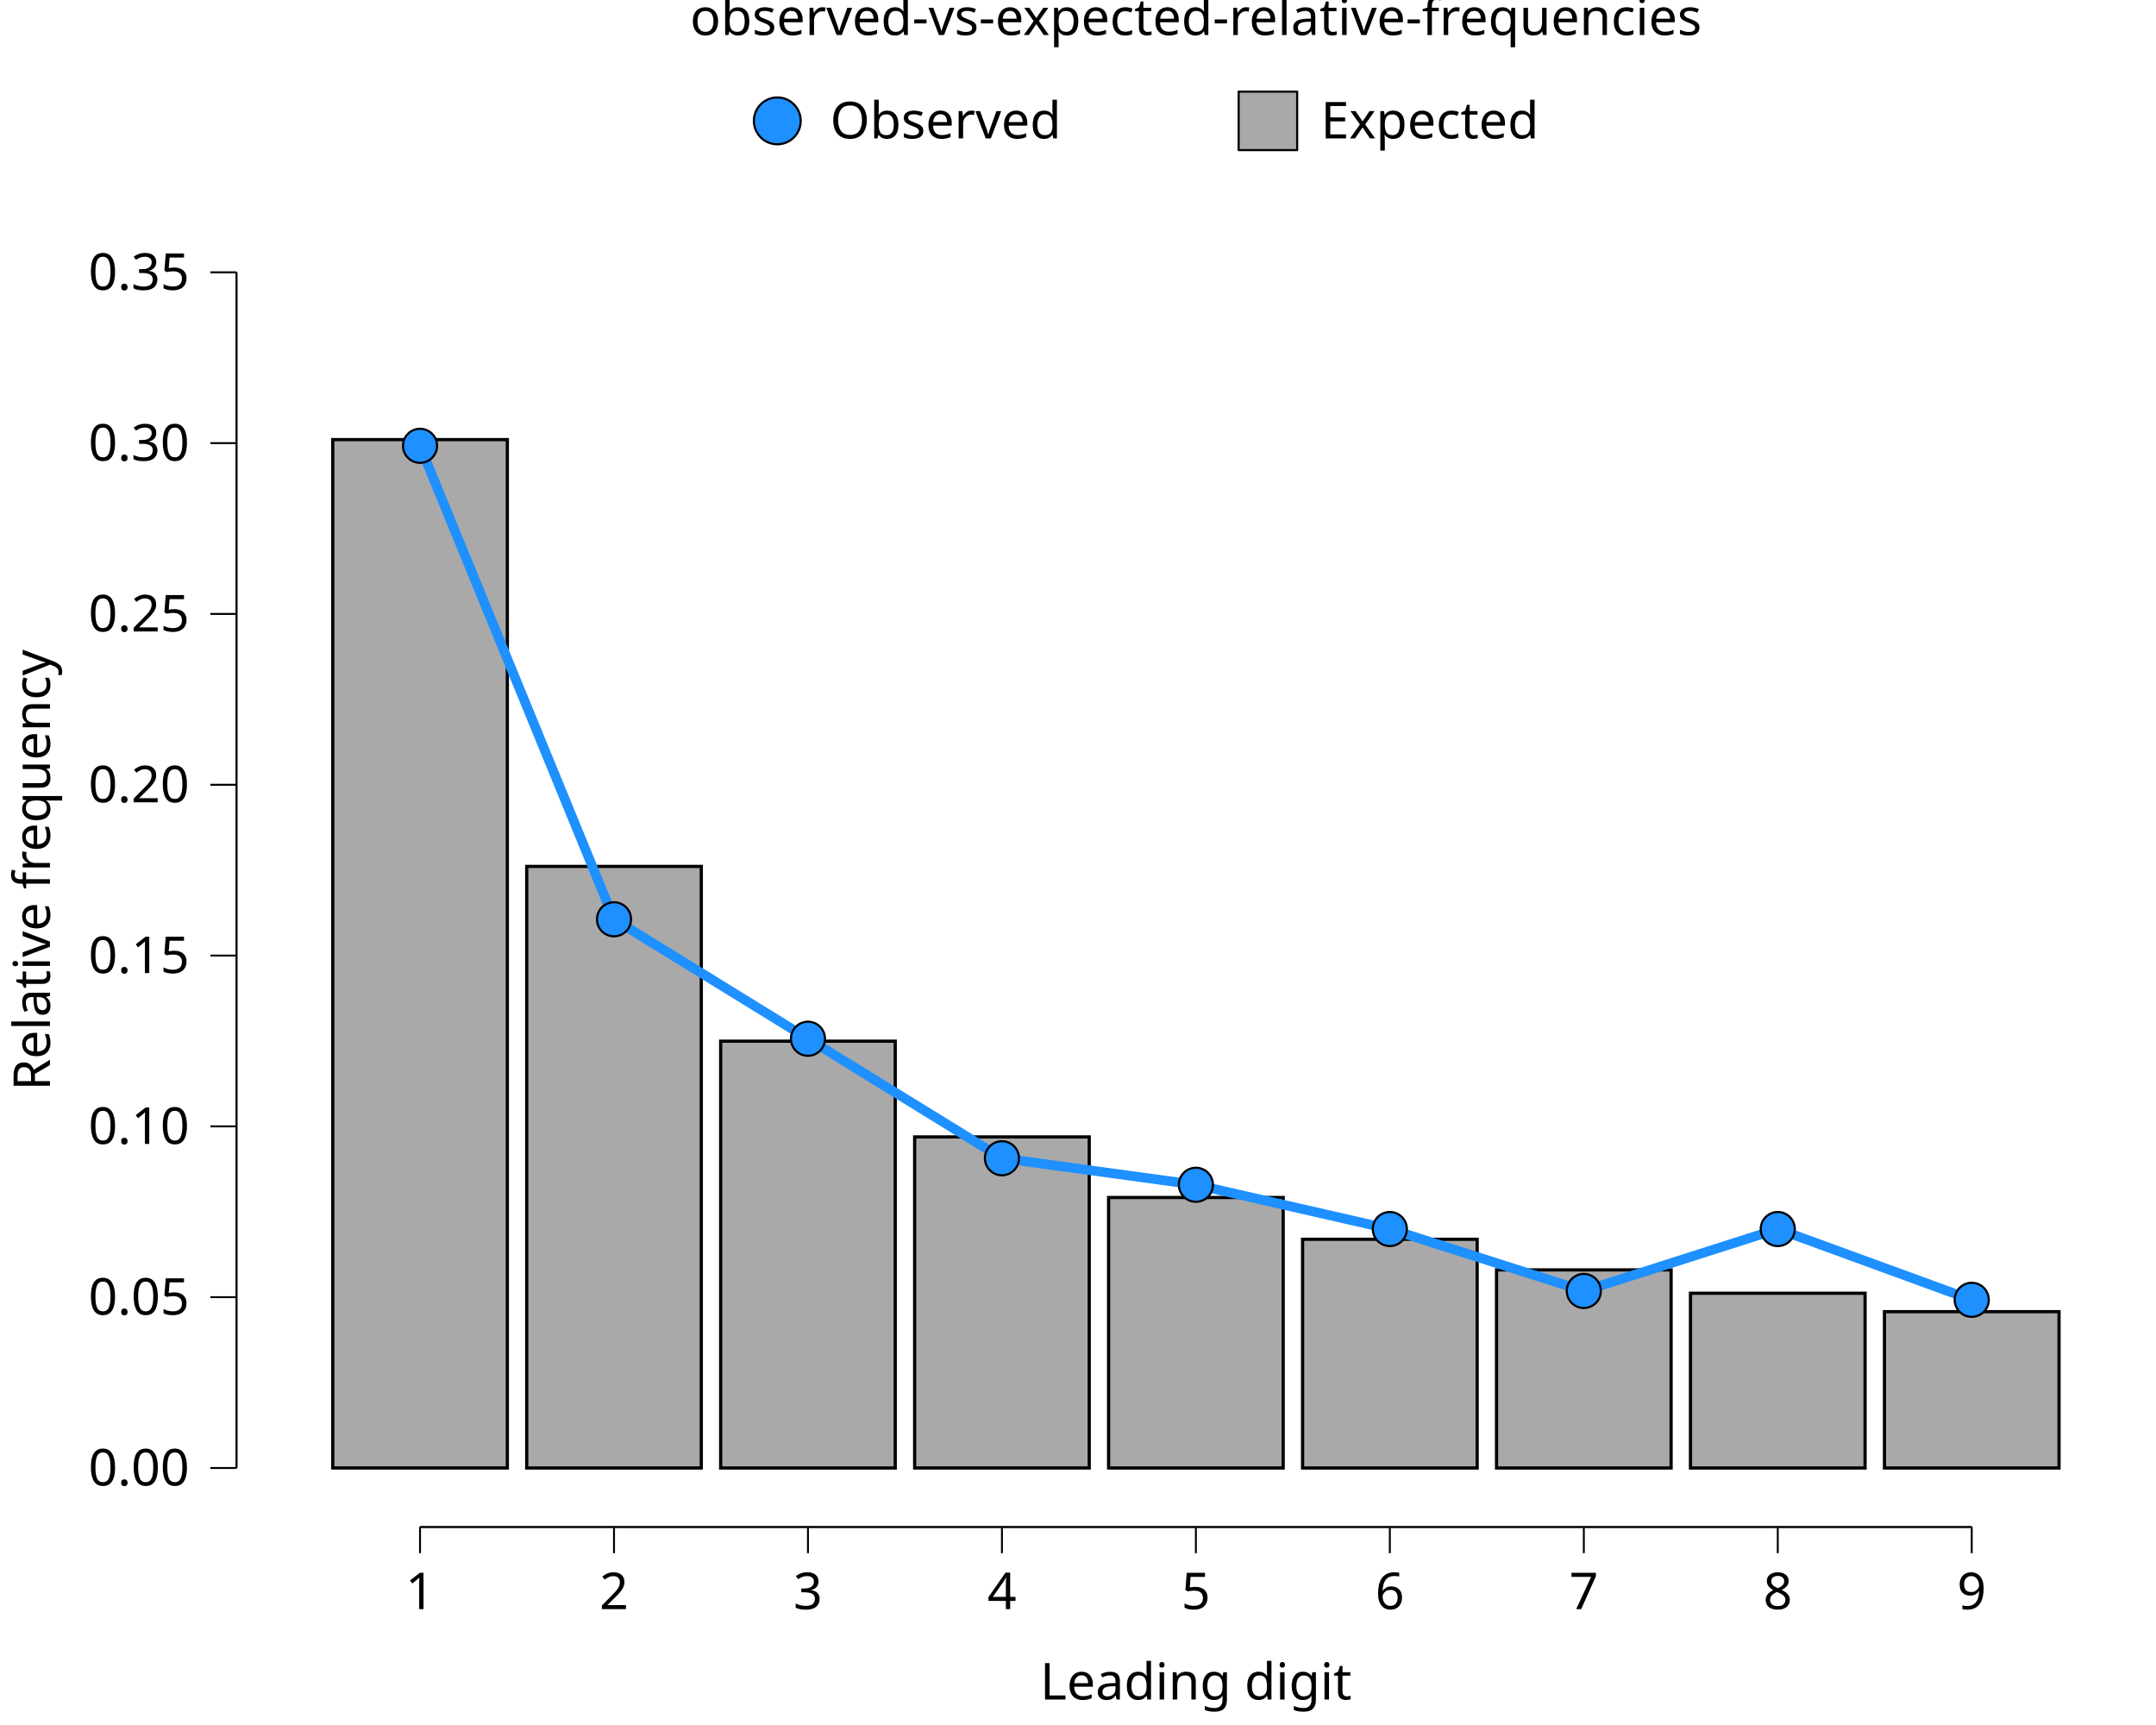
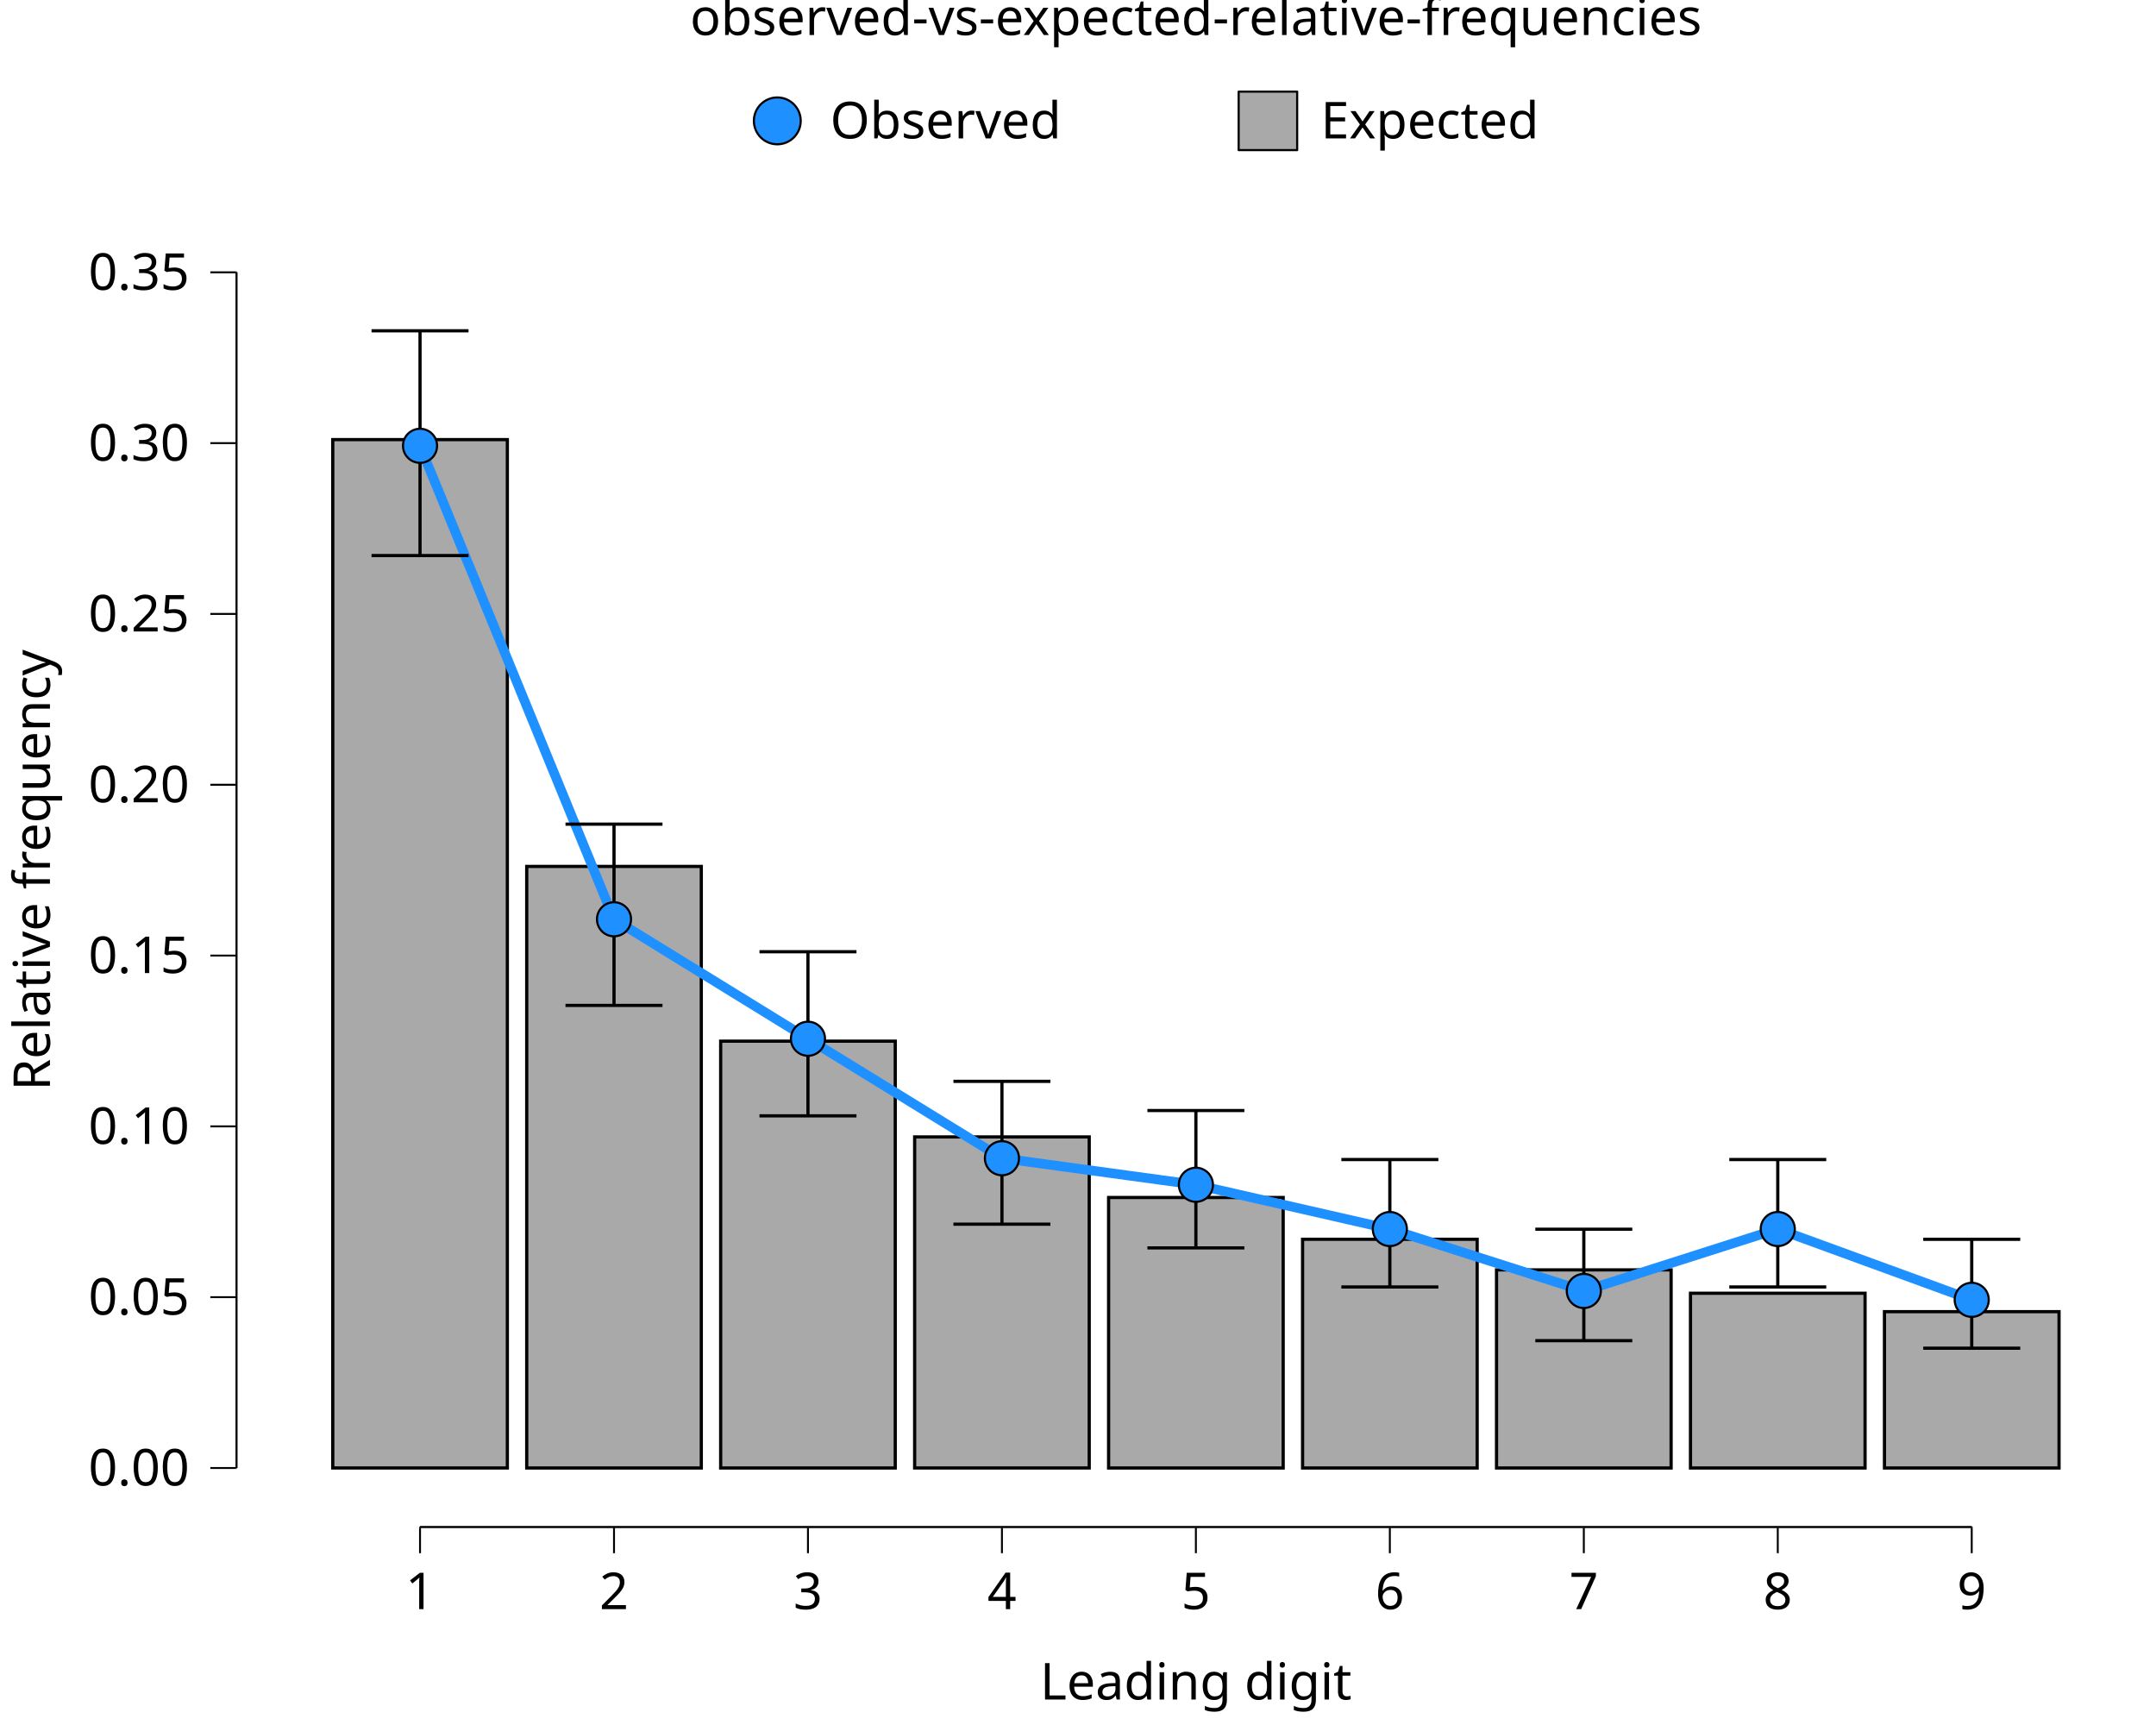
<svg xmlns="http://www.w3.org/2000/svg" class="svglite" data-engine-version="2.0" width="720.00pt" height="576.00pt" viewBox="0 0 720.00 576.00">
  <defs>
    <style type="text/css">
    .svglite line, .svglite polyline, .svglite polygon, .svglite path, .svglite rect, .svglite circle {
      fill: none;
      stroke: #000000;
      stroke-linecap: round;
      stroke-linejoin: round;
      stroke-miterlimit: 10.00;
    }
  </style>
  </defs>
  <rect width="100%" height="100%" style="stroke: none; fill: #FFFFFF;" />
  <defs>
    <clipPath id="cpMC4wMHw3MjAuMDB8MC4wMHw1NzYuMDA=">
      <rect x="0.00" y="0.00" width="720.00" height="576.00" />
    </clipPath>
  </defs>
  <g clip-path="url(#cpMC4wMHw3MjAuMDB8MC4wMHw1NzYuMDA=)">
    <rect x="-0" y="0.00" width="720.00" height="576.00" style="stroke-width: 10.67; stroke: none;" />
  </g>
  <defs>
    <clipPath id="cpNzguNzR8NzIwLjAwfDcwLjk3fDUxMC4xNA==">
      <rect x="78.74" y="70.97" width="641.26" height="439.17" />
    </clipPath>
  </defs>
  <g clip-path="url(#cpNzguNzR8NzIwLjAwfDcwLjk3fDUxMC4xNA==)">
    <rect x="78.74" y="70.97" width="641.26" height="439.17" style="stroke-width: 10.67; stroke: none;" />
    <circle cx="140.27" cy="490.18" r="1.95" style="stroke-width: 0.71; stroke: none;" />
    <circle cx="140.27" cy="490.18" r="1.95" style="stroke-width: 0.71; stroke: none;" />
    <rect x="111.13" y="146.79" width="58.30" height="343.38" style="stroke-width: 1.07; stroke-linecap: butt; stroke-linejoin: miter; fill: #A9A9A9;" />
    <rect x="175.90" y="289.31" width="58.30" height="200.87" style="stroke-width: 1.07; stroke-linecap: butt; stroke-linejoin: miter; fill: #A9A9A9;" />
    <rect x="240.67" y="347.66" width="58.30" height="142.52" style="stroke-width: 1.07; stroke-linecap: butt; stroke-linejoin: miter; fill: #A9A9A9;" />
    <rect x="305.45" y="379.63" width="58.30" height="110.54" style="stroke-width: 1.07; stroke-linecap: butt; stroke-linejoin: miter; fill: #A9A9A9;" />
    <rect x="370.22" y="399.86" width="58.30" height="90.32" style="stroke-width: 1.07; stroke-linecap: butt; stroke-linejoin: miter; fill: #A9A9A9;" />
    <rect x="435.00" y="413.81" width="58.30" height="76.37" style="stroke-width: 1.07; stroke-linecap: butt; stroke-linejoin: miter; fill: #A9A9A9;" />
    <rect x="499.77" y="424.03" width="58.30" height="66.15" style="stroke-width: 1.07; stroke-linecap: butt; stroke-linejoin: miter; fill: #A9A9A9;" />
    <rect x="564.54" y="431.83" width="58.30" height="58.35" style="stroke-width: 1.07; stroke-linecap: butt; stroke-linejoin: miter; fill: #A9A9A9;" />
    <rect x="629.32" y="437.98" width="58.30" height="52.20" style="stroke-width: 1.07; stroke-linecap: butt; stroke-linejoin: miter; fill: #A9A9A9;" />
    <polyline points="140.27,148.86 205.05,306.96 269.82,346.85 334.60,386.75 399.37,395.61 464.14,410.39 528.92,431.07 593.69,410.39 658.46,434.03 " style="stroke-width: 3.20; stroke: #1E90FF; stroke-linecap: butt;" />
+     <polyline points="124.08,110.45 156.47,110.45 " style="stroke-width: 1.07; stroke-linecap: butt;" />
+     <polyline points="140.27,110.45 140.27,185.51 " style="stroke-width: 1.07; stroke-linecap: butt;" />
+     <polyline points="124.08,185.51 156.47,185.51 " style="stroke-width: 1.07; stroke-linecap: butt;" />
+     <polyline points="188.85,275.20 221.24,275.20 " style="stroke-width: 1.07; stroke-linecap: butt;" />
+     <polyline points="205.05,275.20 205.05,335.72 " style="stroke-width: 1.07; stroke-linecap: butt;" />
+     <polyline points="188.85,335.72 221.24,335.72 " style="stroke-width: 1.07; stroke-linecap: butt;" />
+     <polyline points="253.63,317.80 286.02,317.80 " style="stroke-width: 1.07; stroke-linecap: butt;" />
+     <polyline points="269.82,317.80 269.82,372.59 " style="stroke-width: 1.07; stroke-linecap: butt;" />
+     <polyline points="253.63,372.59 286.02,372.59 " style="stroke-width: 1.07; stroke-linecap: butt;" />
+     <polyline points="318.40,361.08 350.79,361.08 " style="stroke-width: 1.07; stroke-linecap: butt;" />
+     <polyline points="334.60,361.08 334.60,408.77 " style="stroke-width: 1.07; stroke-linecap: butt;" />
+     <polyline points="318.40,408.77 350.79,408.77 " style="stroke-width: 1.07; stroke-linecap: butt;" />
+     <polyline points="383.18,370.82 415.56,370.82 " style="stroke-width: 1.07; stroke-linecap: butt;" />
+     <polyline points="399.37,370.82 399.37,416.69 " style="stroke-width: 1.07; stroke-linecap: butt;" />
+     <polyline points="383.18,416.69 415.56,416.69 " style="stroke-width: 1.07; stroke-linecap: butt;" />
+     <polyline points="447.95,387.19 480.34,387.19 " style="stroke-width: 1.07; stroke-linecap: butt;" />
+     <polyline points="464.14,387.19 464.14,429.74 " style="stroke-width: 1.07; stroke-linecap: butt;" />
+     <polyline points="447.95,429.74 480.34,429.74 " style="stroke-width: 1.07; stroke-linecap: butt;" />
+     <polyline points="512.72,410.45 545.11,410.45 " style="stroke-width: 1.07; stroke-linecap: butt;" />
+     <polyline points="528.92,410.45 528.92,447.66 " style="stroke-width: 1.07; stroke-linecap: butt;" />
+     <polyline points="512.72,447.66 545.11,447.66 " style="stroke-width: 1.07; stroke-linecap: butt;" />
+     <polyline points="577.50,387.19 609.88,387.19 " style="stroke-width: 1.07; stroke-linecap: butt;" />
+     <polyline points="593.69,387.19 593.69,429.74 " style="stroke-width: 1.07; stroke-linecap: butt;" />
+     <polyline points="577.50,429.74 609.88,429.74 " style="stroke-width: 1.07; stroke-linecap: butt;" />
+     <polyline points="642.27,413.82 674.66,413.82 " style="stroke-width: 1.07; stroke-linecap: butt;" />
+     <polyline points="658.46,413.82 658.46,450.18 " style="stroke-width: 1.07; stroke-linecap: butt;" />
+     <polyline points="642.27,450.18 674.66,450.18 " style="stroke-width: 1.07; stroke-linecap: butt;" />
    <circle cx="140.27" cy="148.86" r="5.69" style="stroke-width: 0.71; fill: #1E90FF;" />
    <circle cx="205.05" cy="306.96" r="5.69" style="stroke-width: 0.71; fill: #1E90FF;" />
    <circle cx="269.82" cy="346.85" r="5.69" style="stroke-width: 0.71; fill: #1E90FF;" />
    <circle cx="334.60" cy="386.75" r="5.69" style="stroke-width: 0.71; fill: #1E90FF;" />
    <circle cx="399.37" cy="395.61" r="5.69" style="stroke-width: 0.71; fill: #1E90FF;" />
    <circle cx="464.14" cy="410.39" r="5.69" style="stroke-width: 0.71; fill: #1E90FF;" />
    <circle cx="528.92" cy="431.07" r="5.69" style="stroke-width: 0.71; fill: #1E90FF;" />
    <circle cx="593.69" cy="410.39" r="5.69" style="stroke-width: 0.71; fill: #1E90FF;" />
    <circle cx="658.46" cy="434.03" r="5.69" style="stroke-width: 0.71; fill: #1E90FF;" />
    <line x1="78.74" y1="490.18" x2="78.74" y2="90.93" style="stroke-width: 1.07; stroke-linecap: butt;" />
    <line x1="78.74" y1="490.18" x2="78.74" y2="90.93" style="stroke-width: 1.07; stroke-linecap: butt;" />
    <line x1="140.27" y1="510.14" x2="658.46" y2="510.14" style="stroke-width: 1.07; stroke-linecap: butt;" />
    <line x1="140.27" y1="510.14" x2="658.46" y2="510.14" style="stroke-width: 1.07; stroke-linecap: butt;" />
    <line x1="139.96" y1="510.14" x2="658.78" y2="510.14" style="stroke-width: 0.64; stroke-linecap: butt;" />
    <line x1="78.74" y1="490.50" x2="78.74" y2="90.62" style="stroke-width: 0.64; stroke-linecap: butt;" />
    <rect x="78.74" y="70.97" width="641.26" height="439.17" style="stroke-width: 0.00; stroke: none;" />
  </g>
  <g clip-path="url(#cpMC4wMHw3MjAuMDB8MC4wMHw1NzYuMDA=)">
    <polyline points="78.74,510.14 78.74,70.97 " style="stroke-width: 0.00; stroke: none; stroke-linecap: butt;" />
    <text x="63.26" y="496.03" text-anchor="end" style="font-size: 17.00px; font-family: sans;" textLength="33.09px" lengthAdjust="spacingAndGlyphs">0.00</text>
    <text x="63.26" y="438.99" text-anchor="end" style="font-size: 17.00px; font-family: sans;" textLength="33.09px" lengthAdjust="spacingAndGlyphs">0.05</text>
    <text x="63.26" y="381.96" text-anchor="end" style="font-size: 17.00px; font-family: sans;" textLength="33.09px" lengthAdjust="spacingAndGlyphs">0.10</text>
    <text x="63.26" y="324.92" text-anchor="end" style="font-size: 17.00px; font-family: sans;" textLength="33.09px" lengthAdjust="spacingAndGlyphs">0.15</text>
    <text x="63.26" y="267.89" text-anchor="end" style="font-size: 17.00px; font-family: sans;" textLength="33.09px" lengthAdjust="spacingAndGlyphs">0.20</text>
    <text x="63.26" y="210.85" text-anchor="end" style="font-size: 17.00px; font-family: sans;" textLength="33.09px" lengthAdjust="spacingAndGlyphs">0.25</text>
    <text x="63.26" y="153.82" text-anchor="end" style="font-size: 17.00px; font-family: sans;" textLength="33.09px" lengthAdjust="spacingAndGlyphs">0.30</text>
    <text x="63.26" y="96.78" text-anchor="end" style="font-size: 17.00px; font-family: sans;" textLength="33.09px" lengthAdjust="spacingAndGlyphs">0.35</text>
    <polyline points="70.24,490.18 78.74,490.18 " style="stroke-width: 0.64; stroke-linecap: butt;" />
    <polyline points="70.24,433.14 78.74,433.14 " style="stroke-width: 0.64; stroke-linecap: butt;" />
    <polyline points="70.24,376.11 78.74,376.11 " style="stroke-width: 0.64; stroke-linecap: butt;" />
    <polyline points="70.24,319.07 78.74,319.07 " style="stroke-width: 0.64; stroke-linecap: butt;" />
    <polyline points="70.24,262.04 78.74,262.04 " style="stroke-width: 0.64; stroke-linecap: butt;" />
    <polyline points="70.24,205.00 78.74,205.00 " style="stroke-width: 0.64; stroke-linecap: butt;" />
    <polyline points="70.24,147.97 78.74,147.97 " style="stroke-width: 0.64; stroke-linecap: butt;" />
    <polyline points="70.24,90.93 78.74,90.93 " style="stroke-width: 0.64; stroke-linecap: butt;" />
    <polyline points="78.74,510.14 720.00,510.14 " style="stroke-width: 0.00; stroke: none; stroke-linecap: butt;" />
    <polyline points="140.27,518.64 140.27,510.14 " style="stroke-width: 0.64; stroke-linecap: butt;" />
    <polyline points="205.05,518.64 205.05,510.14 " style="stroke-width: 0.64; stroke-linecap: butt;" />
    <polyline points="269.82,518.64 269.82,510.14 " style="stroke-width: 0.64; stroke-linecap: butt;" />
    <polyline points="334.60,518.64 334.60,510.14 " style="stroke-width: 0.64; stroke-linecap: butt;" />
    <polyline points="399.37,518.64 399.37,510.14 " style="stroke-width: 0.64; stroke-linecap: butt;" />
    <polyline points="464.14,518.64 464.14,510.14 " style="stroke-width: 0.64; stroke-linecap: butt;" />
    <polyline points="528.92,518.64 528.92,510.14 " style="stroke-width: 0.64; stroke-linecap: butt;" />
    <polyline points="593.69,518.64 593.69,510.14 " style="stroke-width: 0.64; stroke-linecap: butt;" />
    <polyline points="658.46,518.64 658.46,510.14 " style="stroke-width: 0.64; stroke-linecap: butt;" />
    <text x="140.27" y="537.32" text-anchor="middle" style="font-size: 17.00px; font-family: sans;" textLength="9.46px" lengthAdjust="spacingAndGlyphs">1</text>
    <text x="205.05" y="537.32" text-anchor="middle" style="font-size: 17.00px; font-family: sans;" textLength="9.46px" lengthAdjust="spacingAndGlyphs">2</text>
    <text x="269.82" y="537.32" text-anchor="middle" style="font-size: 17.00px; font-family: sans;" textLength="9.46px" lengthAdjust="spacingAndGlyphs">3</text>
    <text x="334.60" y="537.32" text-anchor="middle" style="font-size: 17.00px; font-family: sans;" textLength="9.46px" lengthAdjust="spacingAndGlyphs">4</text>
    <text x="399.37" y="537.32" text-anchor="middle" style="font-size: 17.00px; font-family: sans;" textLength="9.46px" lengthAdjust="spacingAndGlyphs">5</text>
    <text x="464.14" y="537.32" text-anchor="middle" style="font-size: 17.00px; font-family: sans;" textLength="9.46px" lengthAdjust="spacingAndGlyphs">6</text>
    <text x="528.92" y="537.32" text-anchor="middle" style="font-size: 17.00px; font-family: sans;" textLength="9.46px" lengthAdjust="spacingAndGlyphs">7</text>
    <text x="593.69" y="537.32" text-anchor="middle" style="font-size: 17.00px; font-family: sans;" textLength="9.46px" lengthAdjust="spacingAndGlyphs">8</text>
    <text x="658.46" y="537.32" text-anchor="middle" style="font-size: 17.00px; font-family: sans;" textLength="9.46px" lengthAdjust="spacingAndGlyphs">9</text>
    <text x="399.37" y="567.49" text-anchor="middle" style="font-size: 17.00px; font-family: sans;" textLength="96.41px" lengthAdjust="spacingAndGlyphs">Leading digit</text>
    <text transform="translate(16.68,290.56) rotate(-90)" text-anchor="middle" style="font-size: 17.00px; font-family: sans;" textLength="140.82px" lengthAdjust="spacingAndGlyphs">Relative frequency</text>
    <rect x="231.46" y="20.71" width="335.81" height="39.31" style="stroke-width: 0.75; stroke: none;" />
    <rect x="231.46" y="20.71" width="335.81" height="39.31" style="stroke-width: 10.67; stroke: none;" />
    <rect x="245.41" y="26.19" width="28.35" height="28.35" style="stroke-width: 10.67; stroke: none;" />
    <circle cx="259.58" cy="40.36" r="7.82" style="stroke-width: 0.71; fill: #1E90FF;" />
    <rect x="409.25" y="26.19" width="28.35" height="28.35" style="stroke-width: 10.67; stroke: none;" />
    <rect x="413.65" y="30.59" width="19.54" height="19.54" style="stroke-width: 0.71; fill: #A9A9A9;" />
    <text x="277.24" y="46.21" style="font-size: 17.00px; font-family: sans;" textLength="73.73px" lengthAdjust="spacingAndGlyphs">Observed</text>
    <text x="441.08" y="46.21" style="font-size: 17.00px; font-family: sans;" textLength="70.90px" lengthAdjust="spacingAndGlyphs">Expected</text>
    <text x="399.37" y="11.70" text-anchor="middle" style="font-size: 17.00px; font-family: sans;" textLength="321.33px" lengthAdjust="spacingAndGlyphs">observed-vs-expected-relative-frequencies</text>
  </g>
</svg>
